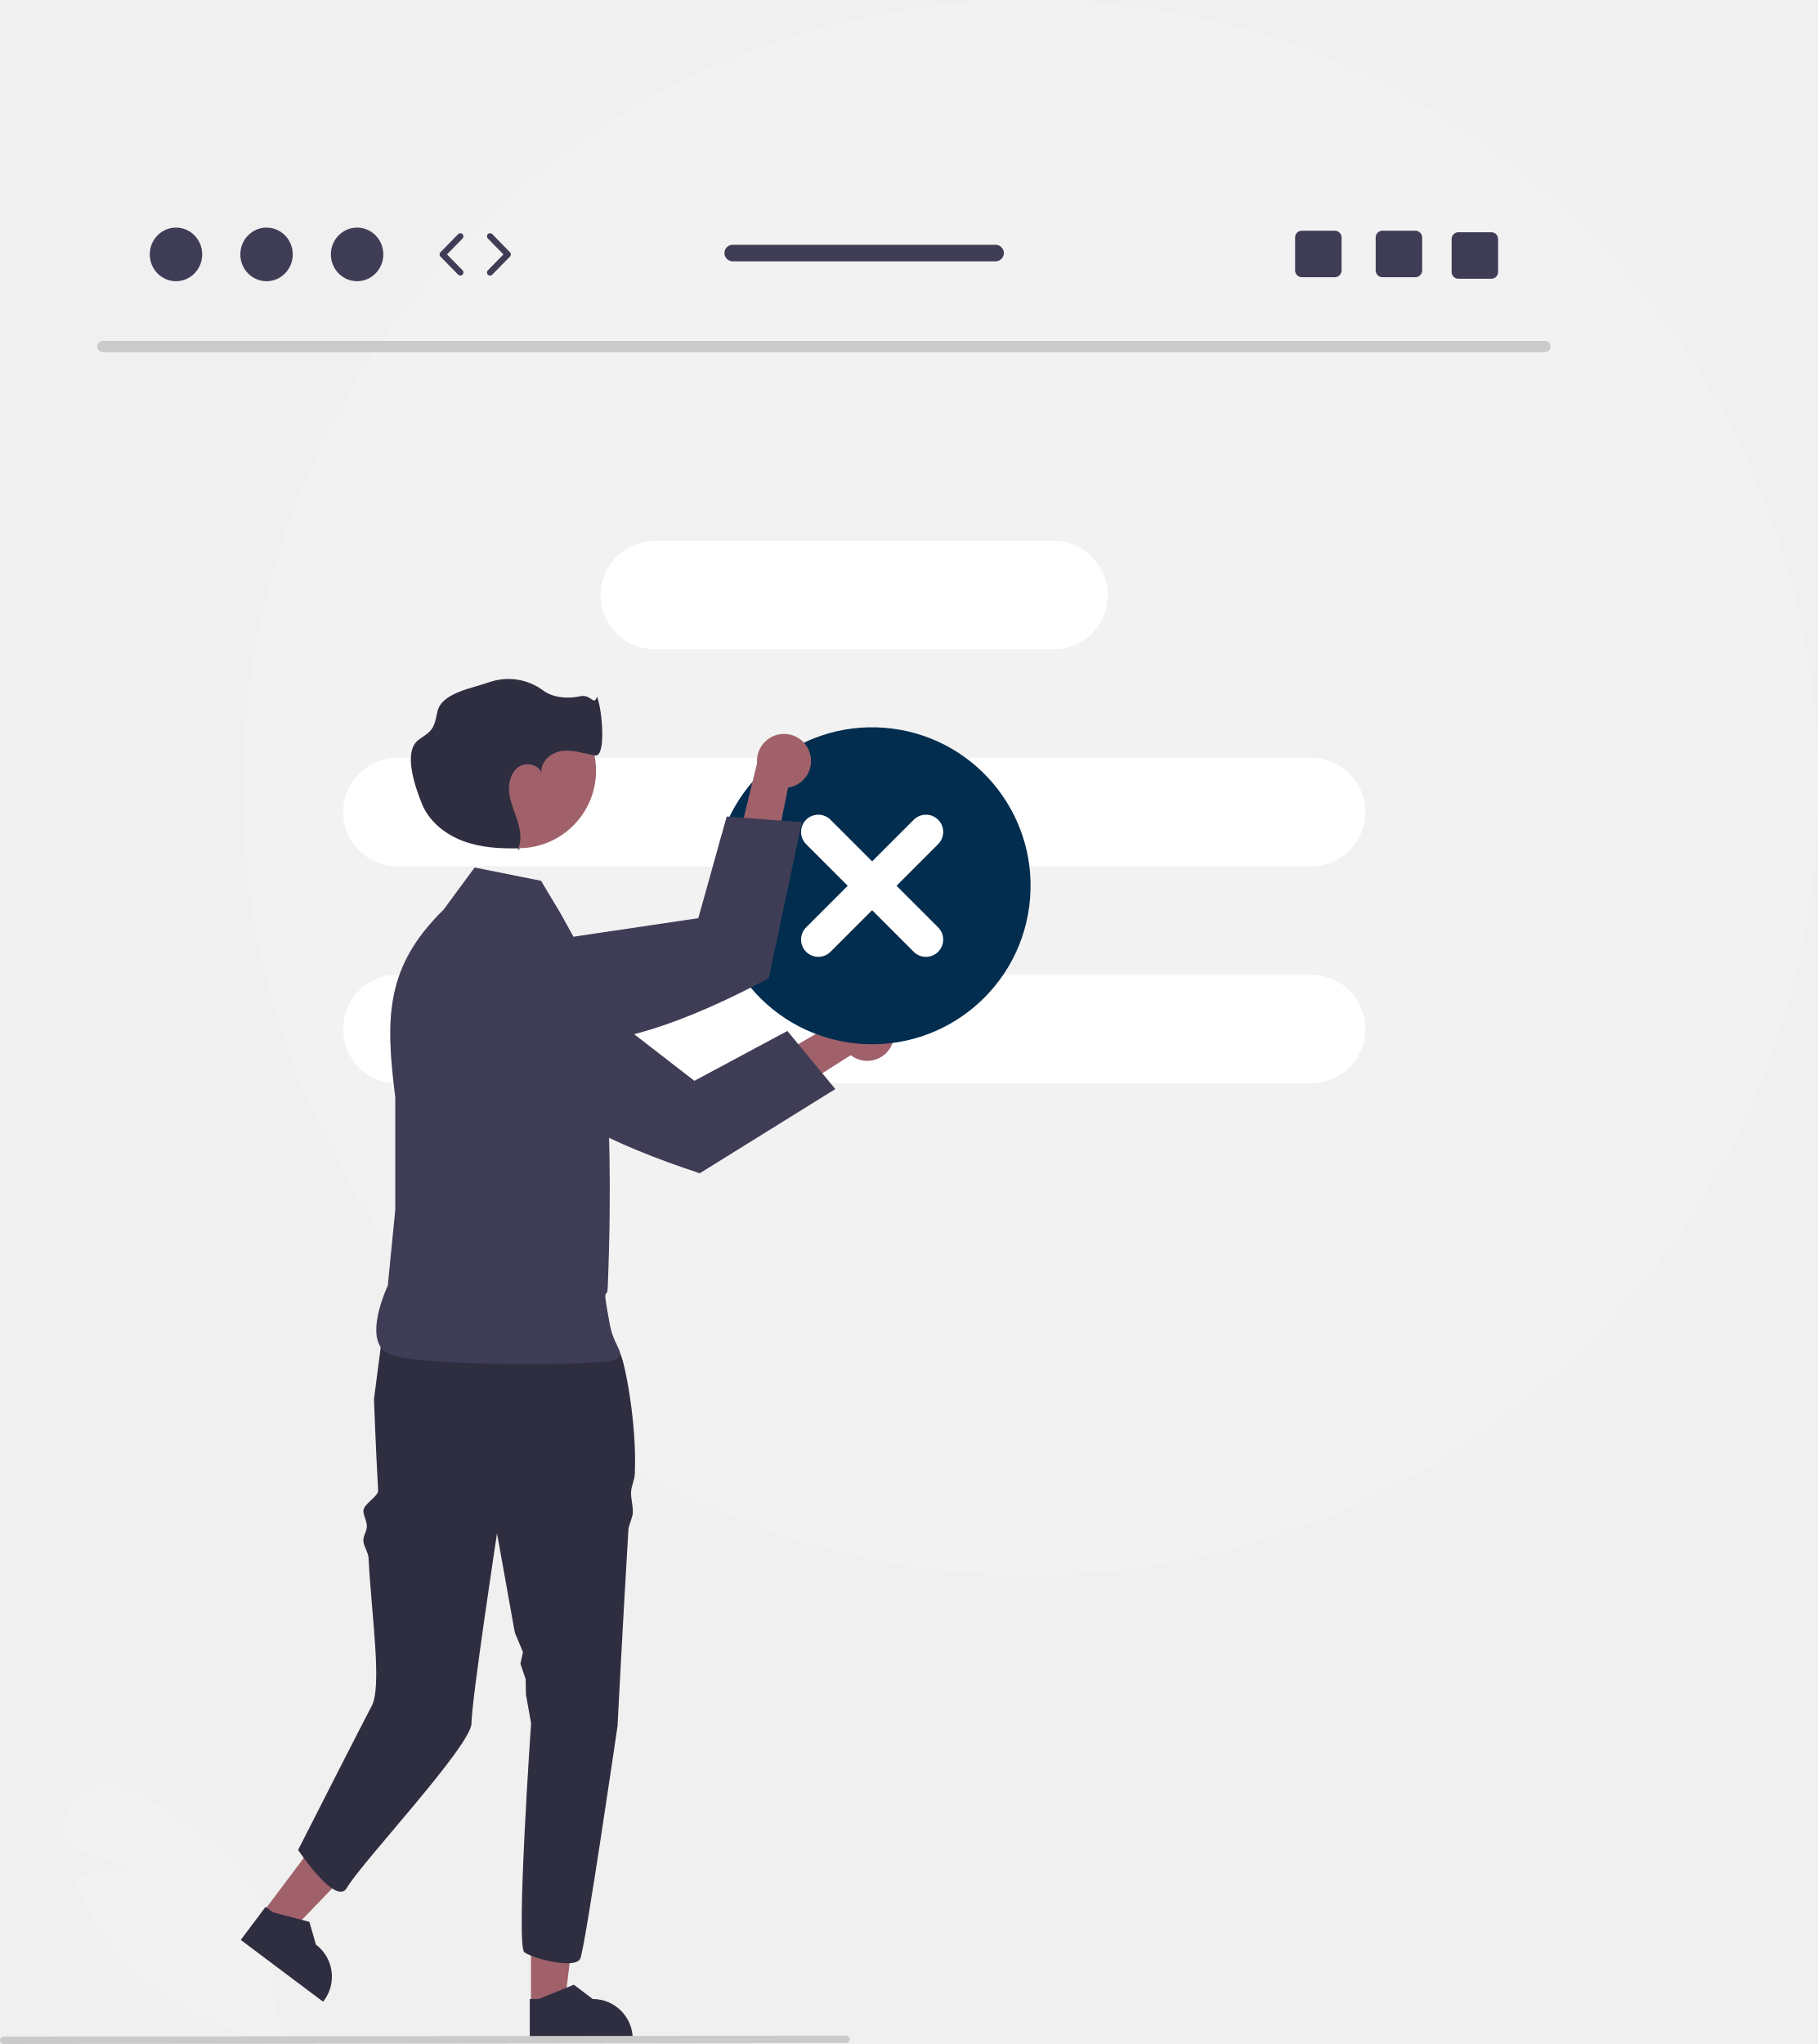
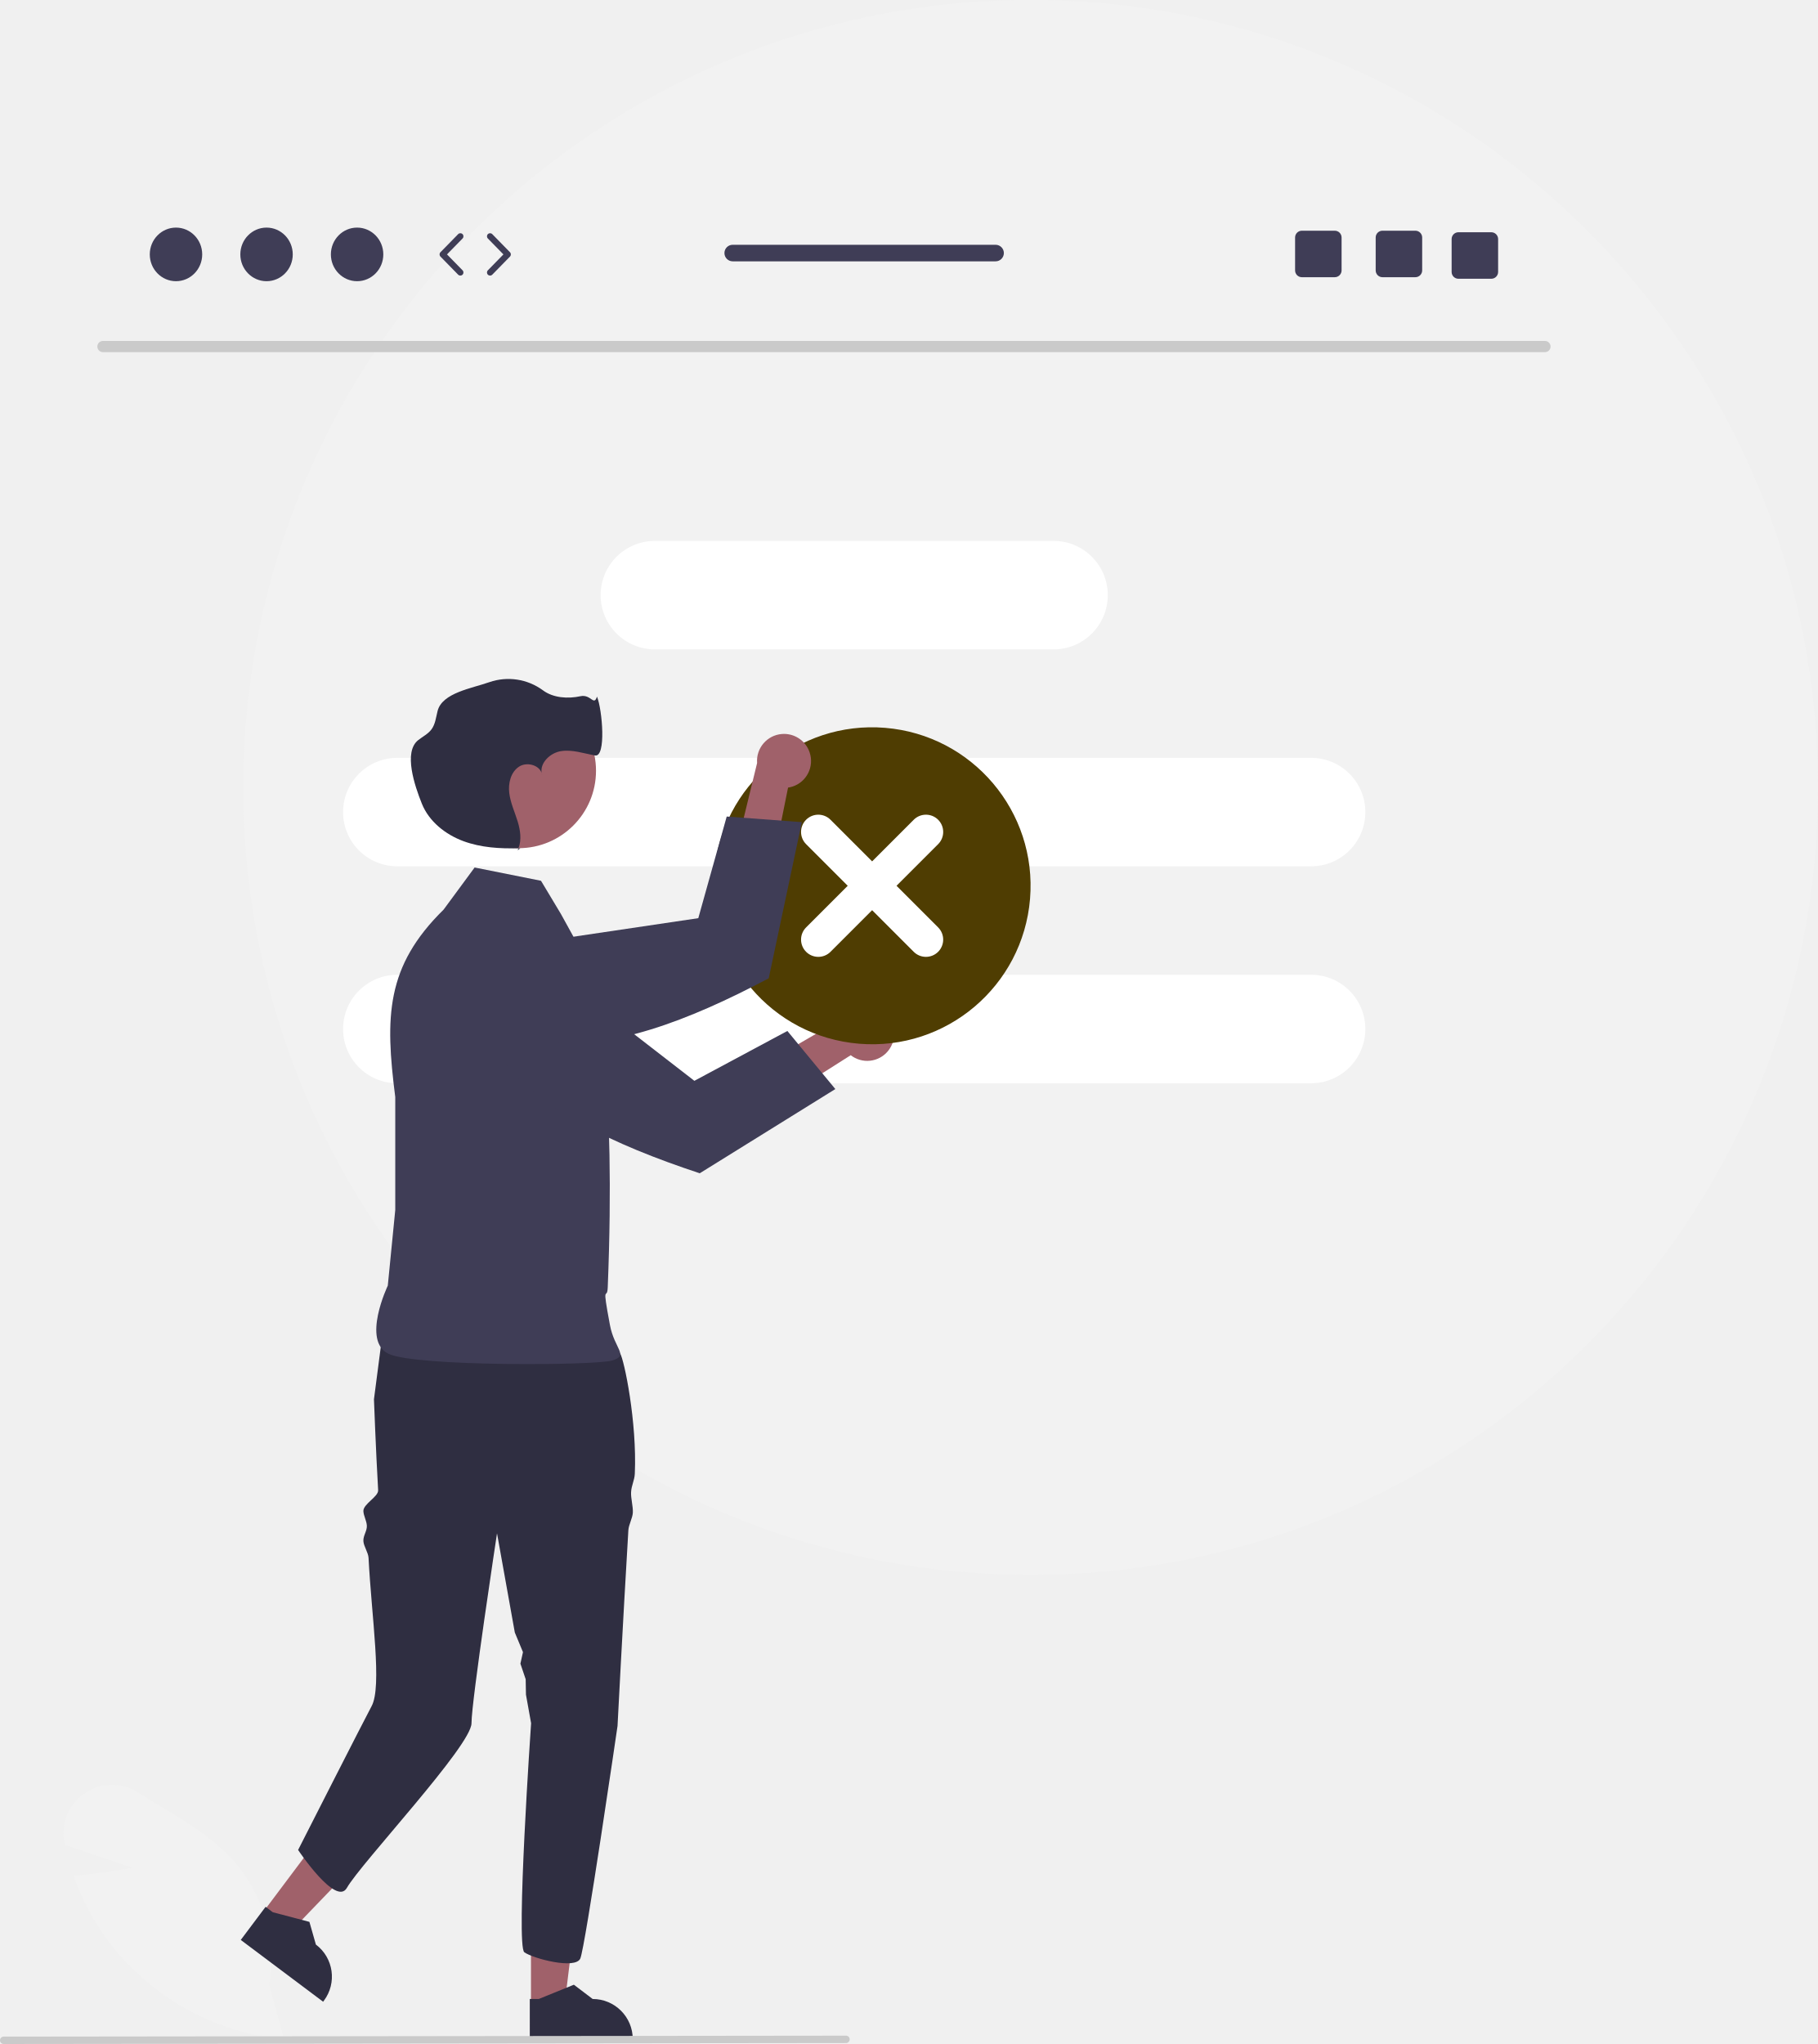
<svg xmlns="http://www.w3.org/2000/svg" width="586.479" height="659.298" viewBox="0 0 586.479 659.298">
  <circle cx="332.479" cy="254" r="254" fill="#f2f2f2" />
  <path d="M498.464,113.588H33.171c-.998-.021-1.789-.847-1.768-1.845,.021-.968,.8-1.747,1.768-1.768H498.464c.998,.021,1.789,.847,1.768,1.845-.021,.968-.8,1.747-1.768,1.768Z" fill="#cacaca" />
  <rect x="193.774" y="174.473" width="163.611" height="34.986" rx="17.493" ry="17.493" fill="#fff" />
  <path d="M128.175,244.445H422.985c9.661,0,17.493,7.832,17.493,17.493h0c0,9.661-7.832,17.493-17.493,17.493H128.175c-9.661,0-17.493-7.832-17.493-17.493h0c0-9.661,7.832-17.493,17.493-17.493Z" fill="#fff" />
  <path d="M128.175,314.418H422.985c9.661,0,17.493,7.832,17.493,17.493h0c0,9.661-7.832,17.493-17.493,17.493H128.175c-9.661,0-17.493-7.832-17.493-17.493h0c0-9.661,7.832-17.493,17.493-17.493Z" fill="#fff" />
  <path d="M91.641,657.759l-.694-.068c-23.541-2.429-44.821-15.089-58.188-34.618-3.661-5.442-6.623-11.323-8.815-17.504l-.211-.59,.624-.05c7.447-.599,15.097-1.863,18.496-2.464l-21.915-7.425-.136-.65c-1.299-6.104,1.246-12.385,6.428-15.862,5.196-3.644,12.087-3.761,17.404-.294,2.386,1.524,4.882,3.033,7.295,4.494,8.293,5.016,16.869,10.203,23.298,17.301,9.75,10.978,14.023,25.77,11.63,40.256l4.783,17.476Z" fill="#f2f2f2" />
  <polygon points="171.3 646.861 182.1 646.86 187.239 605.198 171.297 605.199 171.3 646.861" fill="#a0616a" />
  <path d="M170.919,658.128l33.214-.001v-.42c-0-7.14-5.788-12.927-12.928-12.928h-.001l-6.067-4.603-11.32,4.603-2.899,0,.001,13.348Z" fill="#2f2e41" />
  <polygon points="84.741 616.945 93.38 623.426 122.493 593.185 109.741 583.619 84.741 616.945" fill="#a0616a" />
  <path d="M77.674,625.73l26.569,19.932,.252-.336c4.284-5.711,3.128-13.814-2.583-18.099l-.001-0-2.091-7.323-11.817-3.111-2.319-1.74-8.01,10.678Z" fill="#2f2e41" />
  <path d="M120.645,451.353s.596,16.264,1.348,29.307c.123,2.139-4.888,4.463-4.758,6.79,.086,1.544,1.028,3.045,1.116,4.655,.092,1.699-1.208,3.203-1.116,4.96,.091,1.717,1.574,3.685,1.664,5.442,.963,18.909,4.455,41.546,.958,47.874-1.723,3.119-23.685,46.324-23.685,46.324,0,0,12.237,18.355,15.733,12.237,4.618-8.081,40.206-45.887,40.206-53.107,0-7.211,8.233-61.253,8.233-61.253l5.741,31.982,2.632,6.337-.827,3.72,1.701,5.02,.092,4.968,1.656,9.226s-4.982,71.882-2.176,73.883c2.814,2.01,16.441,5.62,18.049,2.01,1.6-3.61,12.011-75.019,12.011-75.019,0,0,1.678-32.724,3.496-63.141,.105-1.766,1.346-3.898,1.442-5.638,.114-2.019-.673-4.641-.568-6.599,.114-2.246,1.11-3.828,1.206-5.979,.743-16.616-3.428-36.849-4.756-38.842-4.012-6.013-7.622-10.821-7.622-10.821,0,0-54.036-17.754-68.475,.286l-3.302,25.376Z" fill="#2f2e41" />
  <path d="M174.538,284.104l-21.421-4.284-9.996,13.567h0c-18.653,18.341-18.934,34.528-15.604,60.474v36.416l-2.41,24.412s-8.532,17.845,.268,22,66.599,3.801,72.117,2.142,.735-3.695-.714-11.425c-2.722-14.519-.901-7.516-.714-12.138,2.686-66.314-3.57-93.538-4.205-100.694l-10.894-19.759-6.426-10.71Z" fill="#3f3d56" />
  <path d="M287.439,337.571c-2.232,4.23-7.471,5.849-11.701,3.617-.451-.238-.88-.515-1.282-.829l-46.26,29.373,.133-15.992,44.938-26.078c3.201-3.589,8.705-3.903,12.294-.702,3.003,2.678,3.78,7.066,1.878,10.612Z" fill="#a0616a" />
  <path d="M157.625,302.624l-5.267-.558c-4.866-.505-9.641,1.579-12.579,5.491-1.125,1.483-1.934,3.183-2.375,4.992l-.003,.014c-1.321,5.445,.751,11.152,5.258,14.481l18.19,13.411c12.765,17.249,36.757,28.693,64.898,37.99l43.743-27.167-15.472-18.738-30.003,16.08-44.598-34.524-.026-.021-16.974-10.936-4.792-.515Z" fill="#3f3d56" />
  <circle cx="167.3" cy="248.605" r="24.98" fill="#a0616a" />
  <path d="M167.877,273.59c-.201,.007-.403,.011-.605,.017-.086,.224-.179,.446-.287,.664l.892-.68Z" fill="#2f2e41" />
  <path d="M174.732,249.298c.039,.246,.099,.488,.179,.724-.033-.247-.093-.49-.179-.724Z" fill="#2f2e41" />
  <path d="M192.599,224.694c-1.028,3.193-1.946-.857-5.328-.129-4.069,.876-8.804,.575-12.136-1.919-4.965-3.643-11.399-4.623-17.223-2.625-5.702,2.017-15.253,3.439-16.739,9.302-.516,2.038-.722,4.249-1.973,5.938-1.094,1.477-2.822,2.319-4.266,3.455-4.877,3.837-1.15,14.74,1.159,20.5,2.308,5.761,7.604,9.957,13.425,12.107,5.633,2.08,11.746,2.447,17.755,2.283,1.045-2.711,.594-5.841-.269-8.651-.934-3.042-2.316-5.978-2.706-9.136s.466-6.745,3.114-8.51c2.434-1.622,6.395-.634,7.321,1.988-.54-3.278,2.781-6.451,6.205-7.009,3.677-.599,7.353,.728,11.019,1.389s2.365-14.773,.642-18.984Z" fill="#2f2e41" />
-   <circle cx="281.358" cy="285.711" r="51.12" transform="translate(-26.58509 542.5448) rotate(-85.26884)" fill="#022d4f" />
+   <circle cx="281.358" cy="285.711" r="51.12" transform="translate(-26.58509 542.5448) rotate(-85.26884)" fill="#4f3d02" />
  <path d="M294.787,264.411l-13.428,13.428-13.428-13.428c-2.174-2.174-5.698-2.174-7.872,0s-2.174,5.698,0,7.872l13.428,13.428-13.428,13.428c-2.172,2.176-2.168,5.7,.007,7.872,2.173,2.169,5.692,2.169,7.864-0l13.428-13.428,13.428,13.428c2.176,2.172,5.7,2.168,7.872-.007,2.169-2.173,2.169-5.691,0-7.864l-13.428-13.428,13.428-13.428c2.174-2.174,2.174-5.698,0-7.872s-5.698-2.174-7.872,0h0Z" fill="#fff" />
  <path d="M261.214,242.744c1.507,4.539-.952,9.441-5.491,10.948-.484,.161-.981,.278-1.486,.351l-10.831,53.717-11.448-11.168,12.293-50.482c-.374-4.794,3.21-8.984,8.005-9.358,4.012-.313,7.715,2.164,8.958,5.991Z" fill="#a0616a" />
  <path d="M146.125,312.225l-4.049,3.414c-3.733,3.162-5.535,8.05-4.746,12.879,.291,1.839,.958,3.599,1.958,5.169l.008,.012c3.015,4.723,8.567,7.179,14.09,6.231l22.271-3.842c21.285,2.73,46.152-6.66,72.343-20.531l10.68-50.373-24.233-1.808-9.168,32.783-55.788,8.281-.033,.004-19.643,4.678-3.689,3.101Z" fill="#3f3d56" />
  <path d="M272.937,658.99l-271.75,.307c-.658-.002-1.189-.537-1.187-1.195,.002-.655,.532-1.185,1.187-1.187l271.75-.307c.658,.002,1.189,.537,1.187,1.195-.002,.655-.532,1.185-1.187,1.187Z" fill="#cacaca" />
  <g>
    <ellipse cx="56.777" cy="82.058" rx="8.457" ry="8.645" fill="#3f3d56" />
    <ellipse cx="85.991" cy="82.058" rx="8.457" ry="8.645" fill="#3f3d56" />
    <ellipse cx="115.204" cy="82.058" rx="8.457" ry="8.645" fill="#3f3d56" />
    <path d="M148.516,88.891c-.26,0-.519-.101-.715-.301l-5.706-5.833c-.38-.389-.38-1.01,0-1.398l5.706-5.833c.387-.395,1.021-.401,1.414-.016,.395,.386,.402,1.02,.016,1.414l-5.022,5.133,5.022,5.134c.386,.395,.379,1.028-.016,1.414-.194,.19-.447,.285-.699,.285Z" fill="#3f3d56" />
    <path d="M158.104,88.891c-.252,0-.505-.095-.699-.285-.395-.386-.402-1.019-.016-1.414l5.021-5.134-5.021-5.133c-.386-.395-.379-1.028,.016-1.414,.394-.387,1.028-.379,1.414,.016l5.706,5.833c.38,.389,.38,1.01,0,1.398l-5.706,5.833c-.196,.2-.455,.301-.715,.301Z" fill="#3f3d56" />
    <path d="M456.614,74.414h-10.61c-1.21,0-2.19,.98-2.19,2.19v10.62c0,1.21,.98,2.19,2.19,2.19h10.61c1.21,0,2.2-.98,2.2-2.19v-10.62c0-1.21-.99-2.19-2.2-2.19Z" fill="#3f3d56" />
    <path d="M430.614,74.414h-10.61c-1.21,0-2.19,.98-2.19,2.19v10.62c0,1.21,.98,2.19,2.19,2.19h10.61c1.21,0,2.2-.98,2.2-2.19v-10.62c0-1.21-.99-2.19-2.2-2.19Z" fill="#3f3d56" />
    <path d="M481.114,74.914h-10.61c-1.21,0-2.19,.98-2.19,2.19v10.62c0,1.21,.98,2.19,2.19,2.19h10.61c1.21,0,2.2-.98,2.2-2.19v-10.62c0-1.21-.99-2.19-2.2-2.19Z" fill="#3f3d56" />
    <path d="M321.192,78.954h-84.81c-1.48,0-2.67,1.2-2.67,2.67s1.19,2.67,2.67,2.67h84.81c1.47,0,2.67-1.2,2.67-2.67s-1.2-2.67-2.67-2.67Z" fill="#3f3d56" />
  </g>
</svg>
